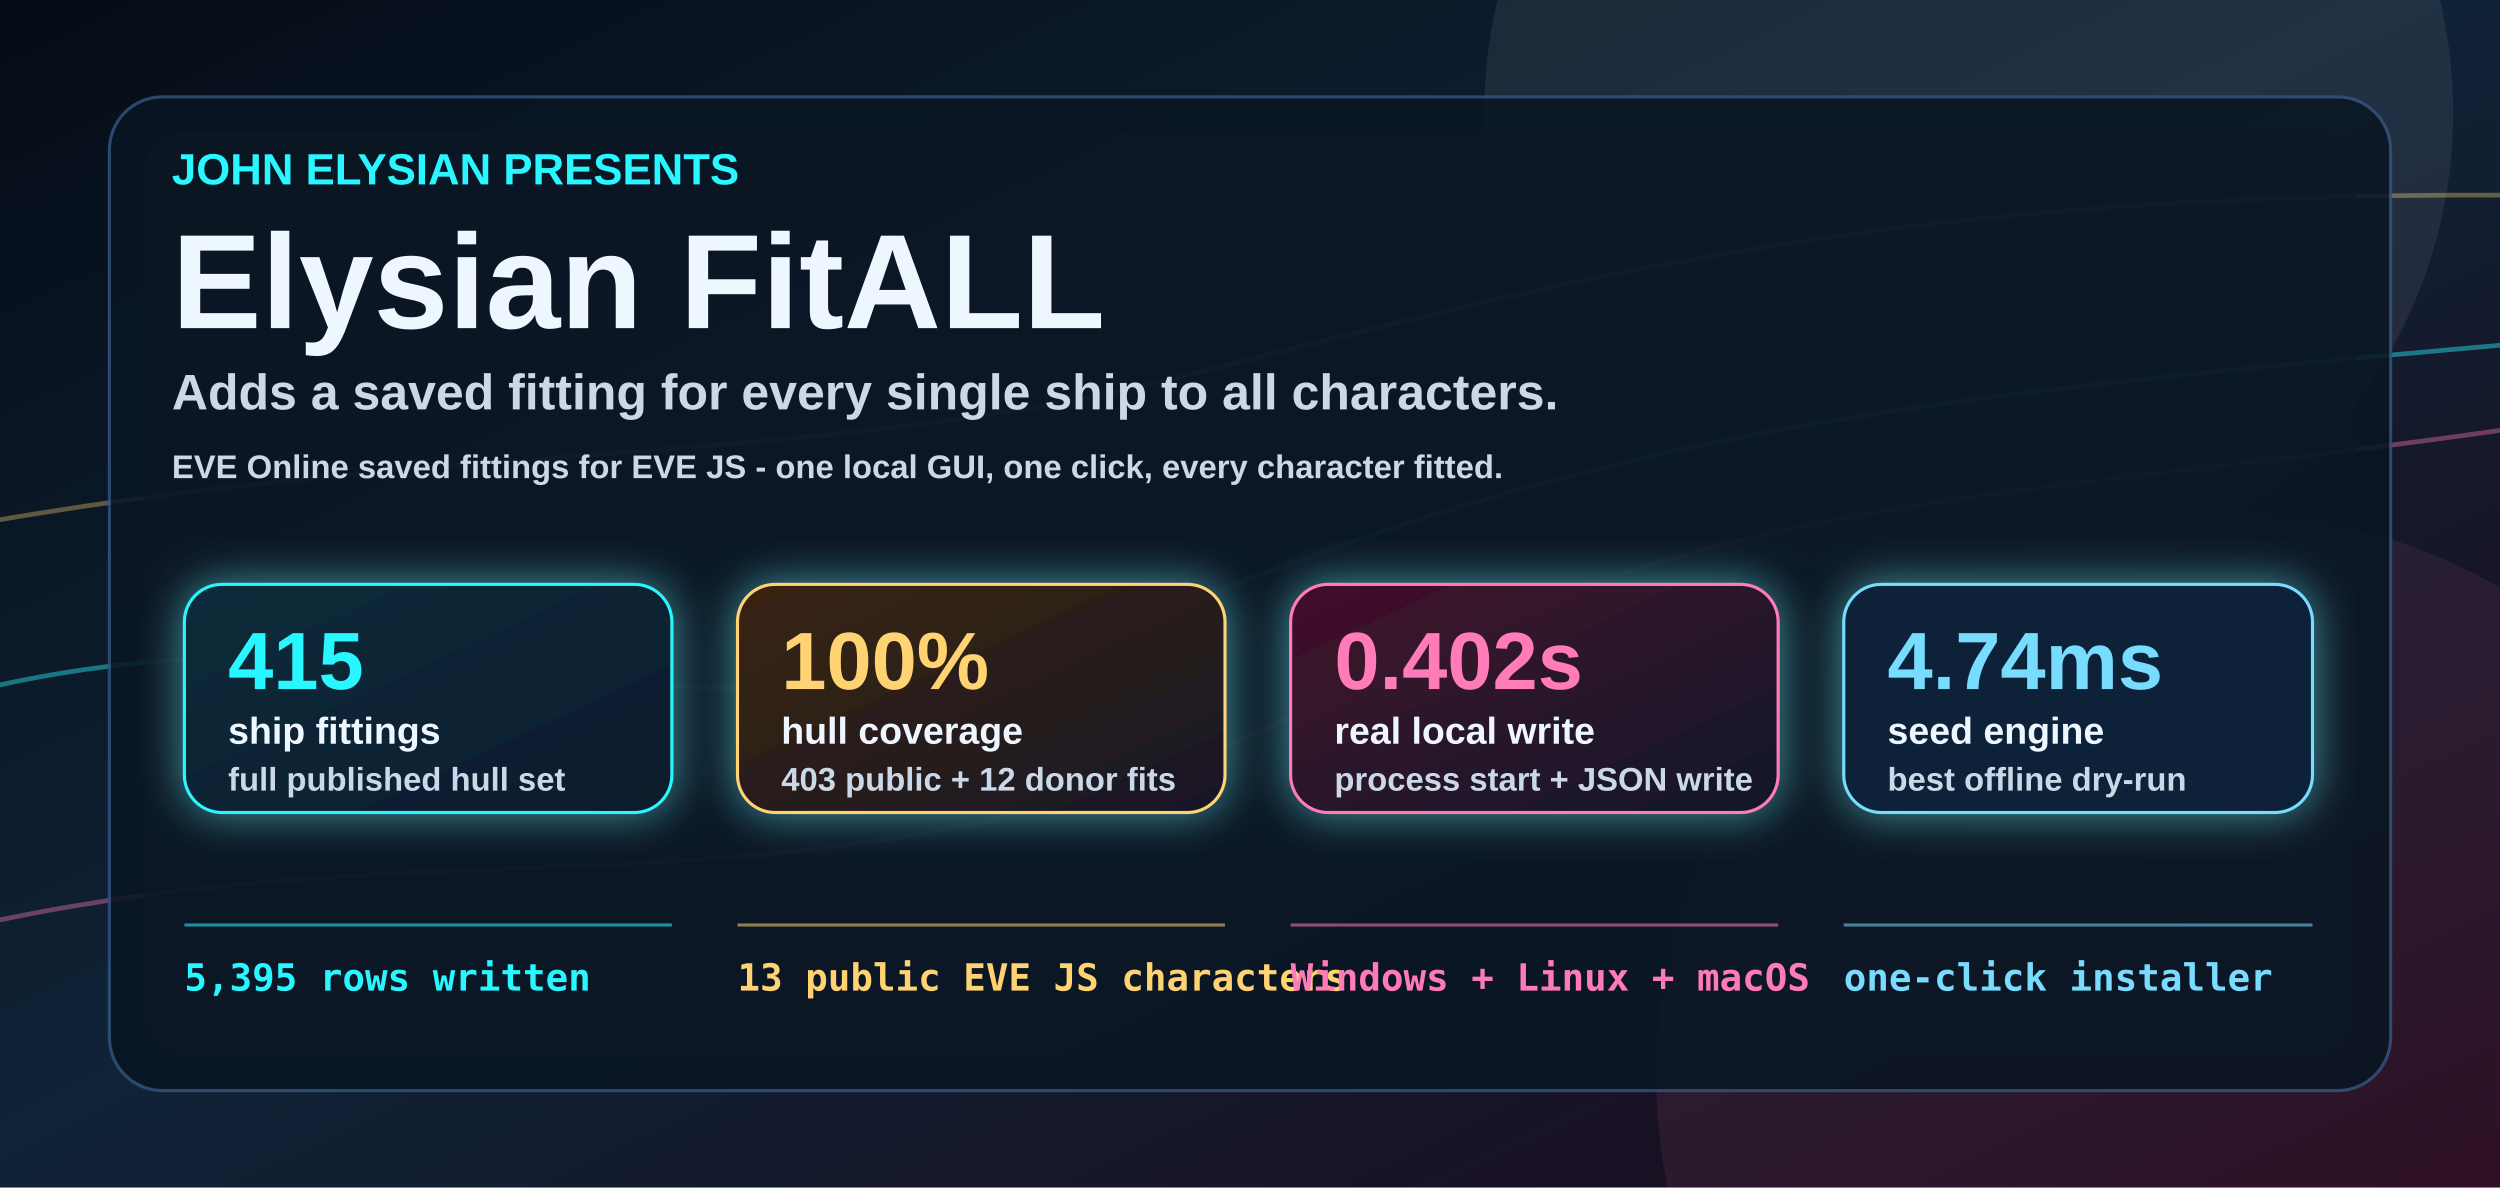
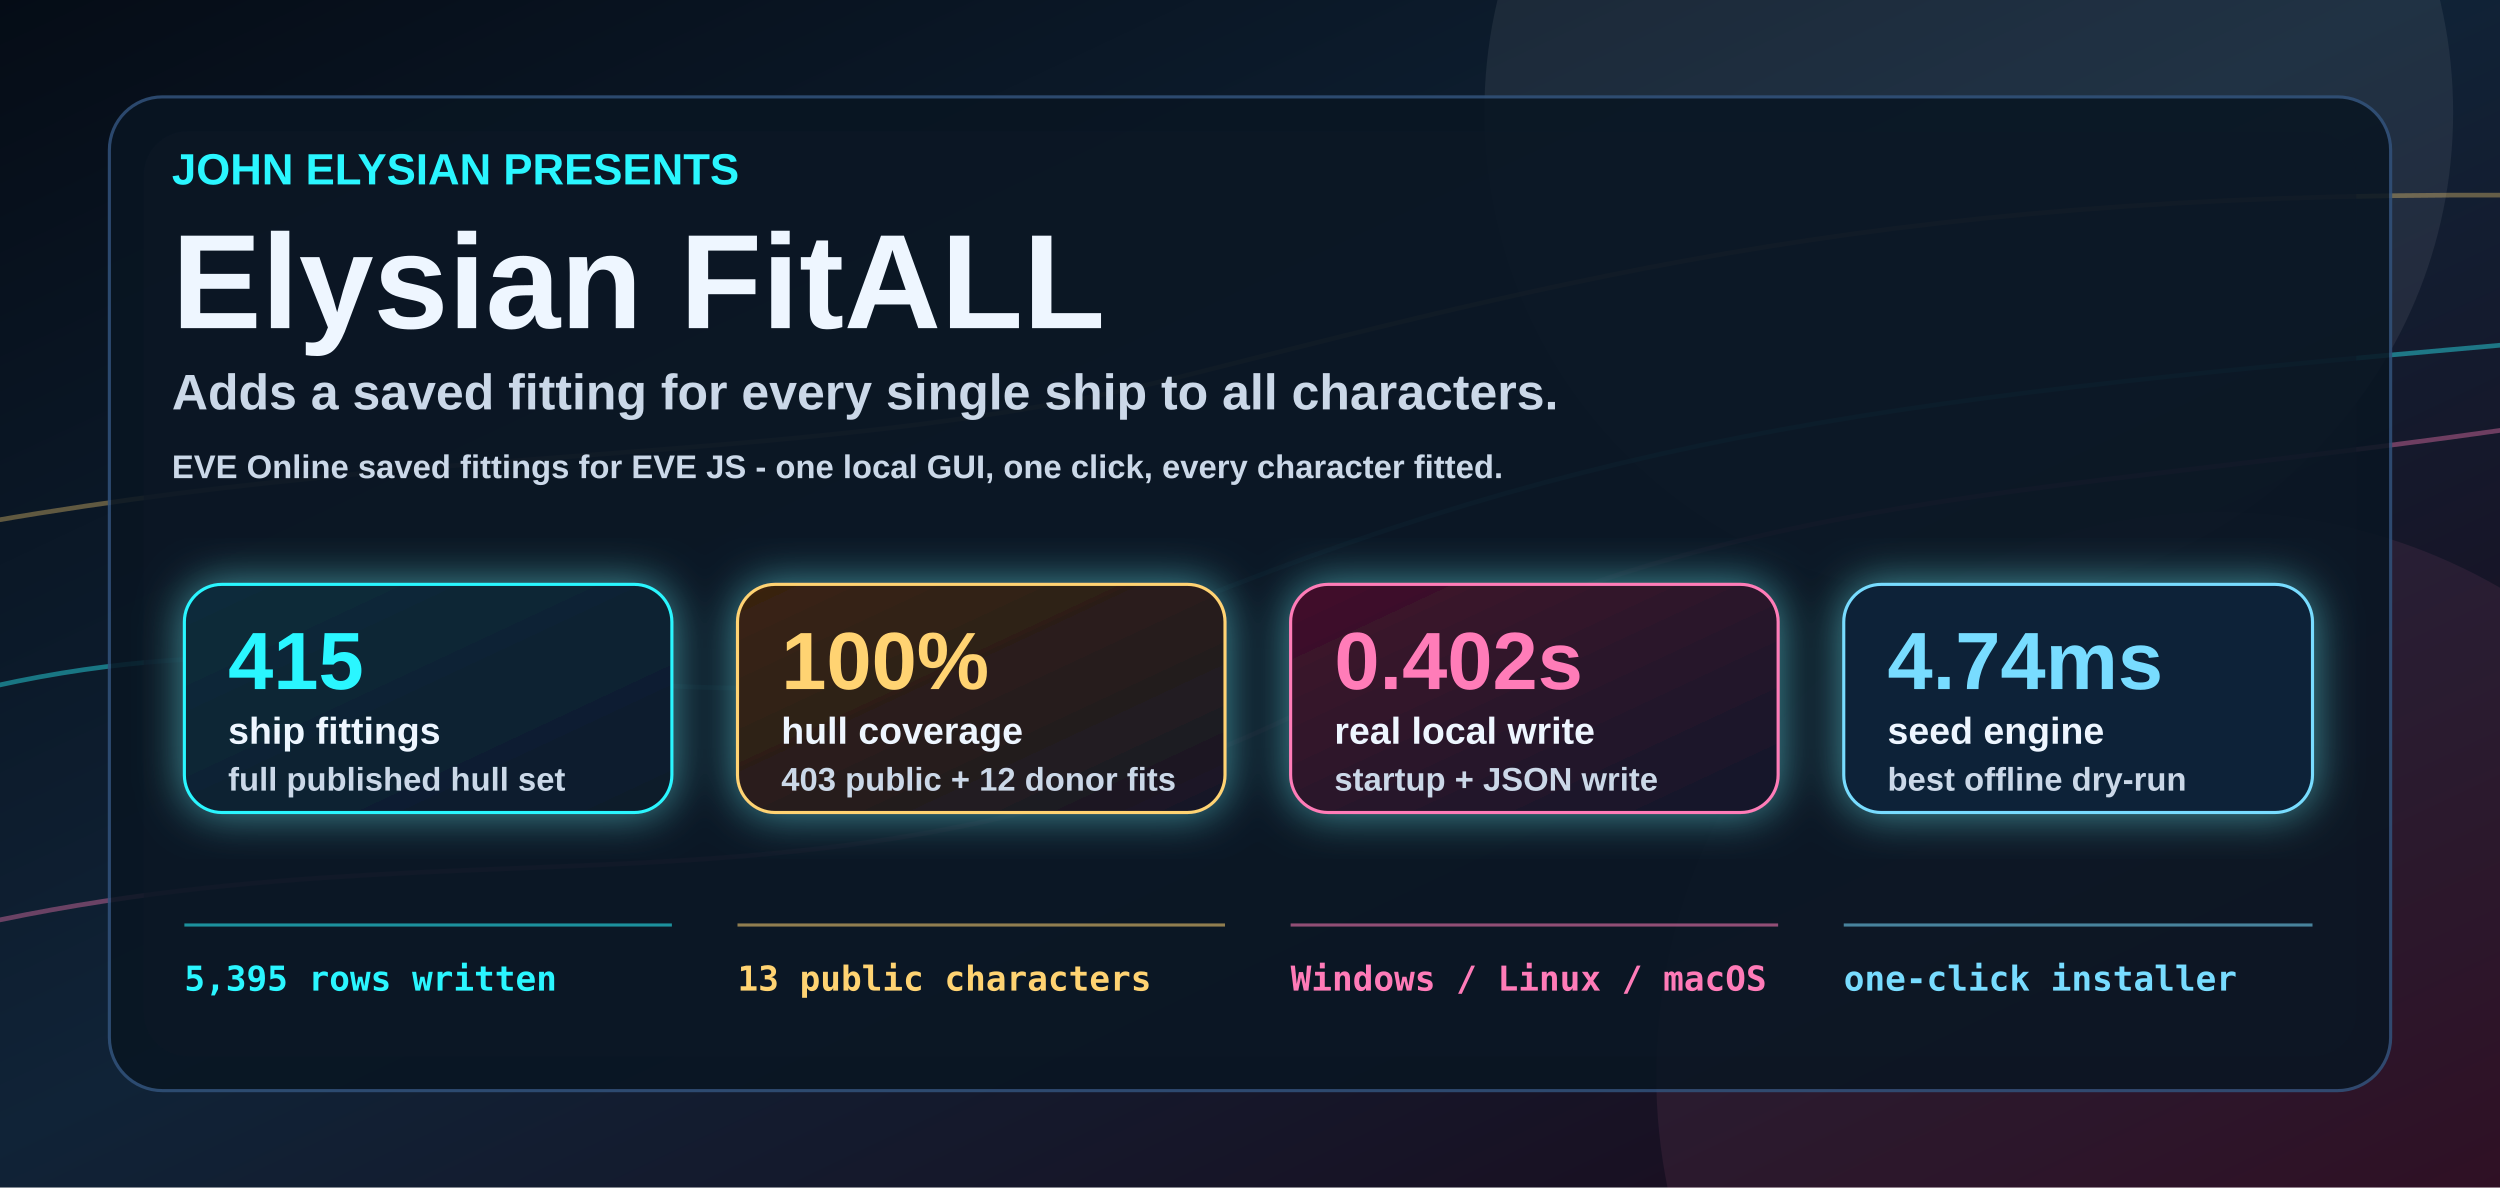
<svg xmlns="http://www.w3.org/2000/svg" width="1600" height="760" viewBox="0 0 1600 760" role="img" aria-labelledby="title desc">
  <defs>
    <linearGradient id="bg" x1="0" y1="0" x2="1" y2="1">
      <stop offset="0" stop-color="#050c16" />
      <stop offset="0.48" stop-color="#102337" />
      <stop offset="1" stop-color="#1d0718" />
    </linearGradient>
    <linearGradient id="stroke" x1="0" y1="0" x2="1" y2="0">
      <stop offset="0" stop-color="#2af6ff" />
      <stop offset="0.55" stop-color="#ff7bb8" />
      <stop offset="1" stop-color="#ffd372" />
    </linearGradient>
    <linearGradient id="cardA" x1="0" y1="0" x2="1" y2="1">
      <stop offset="0" stop-color="#082d3b" />
      <stop offset="1" stop-color="#09192b" />
    </linearGradient>
    <linearGradient id="cardB" x1="0" y1="0" x2="1" y2="1">
      <stop offset="0" stop-color="#3b2510" />
      <stop offset="1" stop-color="#171727" />
    </linearGradient>
    <linearGradient id="cardC" x1="0" y1="0" x2="1" y2="1">
      <stop offset="0" stop-color="#43102a" />
      <stop offset="1" stop-color="#121929" />
    </linearGradient>
    <filter id="glow" x="-20%" y="-20%" width="140%" height="140%">
      <feGaussianBlur stdDeviation="14" result="blur" />
      <feColorMatrix in="blur" type="matrix" values="0 0 0 0 0.16 0 0 0 0 0.96 0 0 0 0 1 0 0 0 .55 0" />
      <feMerge>
        <feMergeNode />
        <feMergeNode in="SourceGraphic" />
      </feMerge>
    </filter>
    <style>
      text { font-family: Arial, Helvetica, sans-serif; letter-spacing: 0; }
      .kicker { fill: #2af6ff; font-size: 28px; font-weight: 900; }
      .title { fill: #eef6ff; font-size: 86px; font-weight: 900; }
      .subtitle { fill: #cbd8e8; font-size: 32px; font-weight: 600; }
      .value { font-size: 52px; font-weight: 900; }
      .label { fill: #eef6ff; font-size: 24px; font-weight: 900; }
      .small { fill: #cbd8e8; font-size: 21px; font-weight: 600; }
-       .mono { font-family: Consolas, Menlo, monospace; font-size: 24px; font-weight: 900; }
+       .mono { font-family: Consolas, Menlo, monospace; font-size: 22px; font-weight: 900; }
    </style>
  </defs>
  <rect width="1600" height="760" rx="0" fill="url(#bg)" />
  <circle cx="1260" cy="72" r="310" fill="#ffffff" opacity="0.07" />
  <circle cx="1420" cy="688" r="360" fill="#ff7bb8" opacity="0.08" />
  <path d="M-80 460 C260 350 420 520 760 386 C1050 270 1240 252 1680 214" fill="none" stroke="#2af6ff" stroke-width="3" opacity="0.42" />
  <path d="M-120 620 C260 500 516 622 860 442 C1130 300 1330 322 1700 260" fill="none" stroke="#ff7bb8" stroke-width="3" opacity="0.38" />
  <path d="M-100 352 C240 278 510 304 760 240 C1030 172 1240 116 1690 126" fill="none" stroke="#ffd372" stroke-width="3" opacity="0.35" />
  <rect x="70" y="62" width="1460" height="636" rx="34" fill="#081522" opacity="0.86" stroke="#31517a" stroke-width="2" />
  <rect x="92" y="84" width="1416" height="592" rx="28" fill="#0c1726" opacity="0.56" />
  <g transform="translate(110 118)">
    <text class="kicker" x="0" y="0">JOHN ELYSIAN PRESENTS</text>
    <text class="title" x="0" y="92">Elysian FitALL</text>
    <text class="subtitle" x="0" y="144">Adds a saved fitting for every single ship to all characters.</text>
    <text class="small" x="0" y="188">EVE Online saved fittings for EVE JS - one local GUI, one click, every character fitted.</text>
  </g>
  <g filter="url(#glow)">
    <rect x="118" y="374" width="312" height="146" rx="24" fill="url(#cardA)" stroke="#2af6ff" stroke-width="2" />
    <text class="value" x="146" y="441" fill="#2af6ff">415</text>
    <text class="label" x="146" y="476">ship fittings</text>
    <text class="small" x="146" y="506">full published hull set</text>
    <rect x="472" y="374" width="312" height="146" rx="24" fill="url(#cardB)" stroke="#ffd372" stroke-width="2" />
    <text class="value" x="500" y="441" fill="#ffd372">100%</text>
    <text class="label" x="500" y="476">hull coverage</text>
    <text class="small" x="500" y="506">403 public + 12 donor fits</text>
    <rect x="826" y="374" width="312" height="146" rx="24" fill="url(#cardC)" stroke="#ff7bb8" stroke-width="2" />
    <text class="value" x="854" y="441" fill="#ff7bb8">0.402s</text>
    <text class="label" x="854" y="476">real local write</text>
-     <text class="small" x="854" y="506">process start + JSON write</text>
+     <text class="small" x="854" y="506">startup + JSON write</text>
    <rect x="1180" y="374" width="300" height="146" rx="24" fill="#0b2238" stroke="#78dcff" stroke-width="2" />
    <text class="value" x="1208" y="441" fill="#78dcff">4.74ms</text>
    <text class="label" x="1208" y="476">seed engine</text>
    <text class="small" x="1208" y="506">best offline dry-run</text>
  </g>
  <g>
    <line x1="118" y1="592" x2="430" y2="592" stroke="#2af6ff" stroke-width="2" opacity="0.55" />
    <line x1="472" y1="592" x2="784" y2="592" stroke="#ffd372" stroke-width="2" opacity="0.55" />
    <line x1="826" y1="592" x2="1138" y2="592" stroke="#ff7bb8" stroke-width="2" opacity="0.55" />
    <line x1="1180" y1="592" x2="1480" y2="592" stroke="#78dcff" stroke-width="2" opacity="0.55" />
    <text class="mono" x="118" y="634" fill="#2af6ff">5,395 rows written</text>
-     <text class="mono" x="472" y="634" fill="#ffd372">13 public EVE JS characters</text>
-     <text class="mono" x="826" y="634" fill="#ff7bb8">Windows + Linux + macOS</text>
+     <text class="mono" x="472" y="634" fill="#ffd372">13 public characters</text>
+     <text class="mono" x="826" y="634" fill="#ff7bb8">Windows / Linux / macOS</text>
    <text class="mono" x="1180" y="634" fill="#78dcff">one-click installer</text>
  </g>
</svg>
